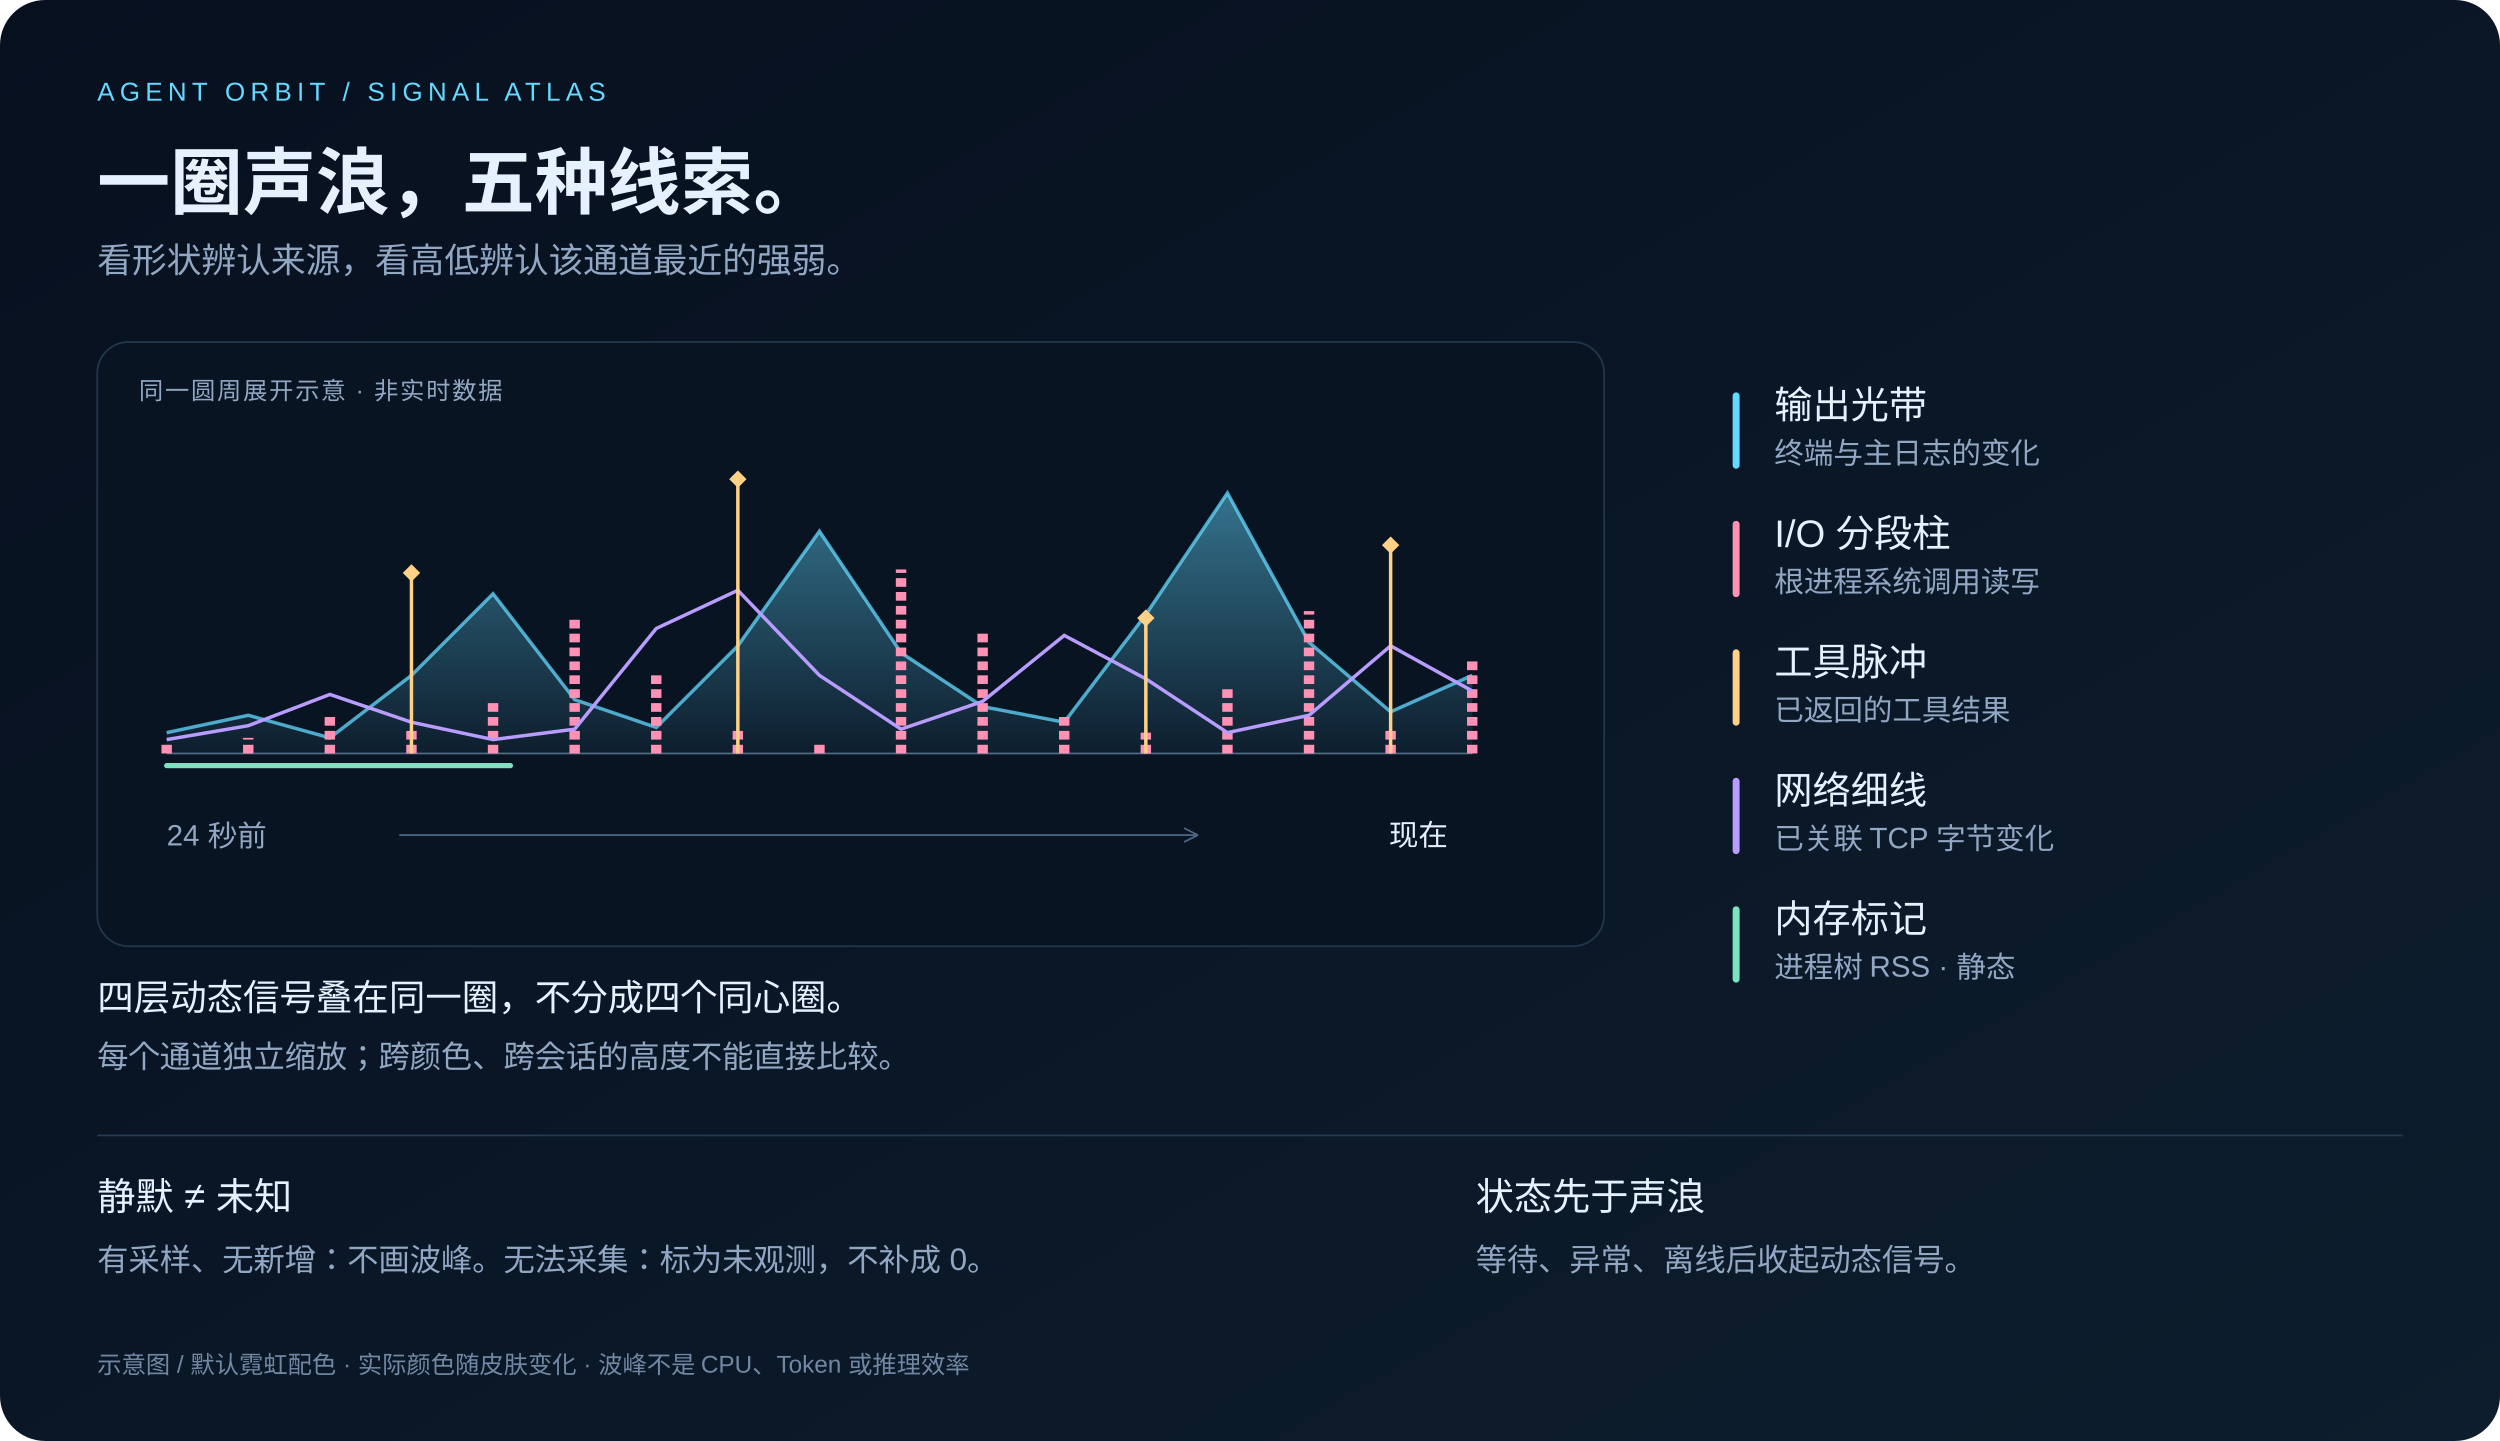
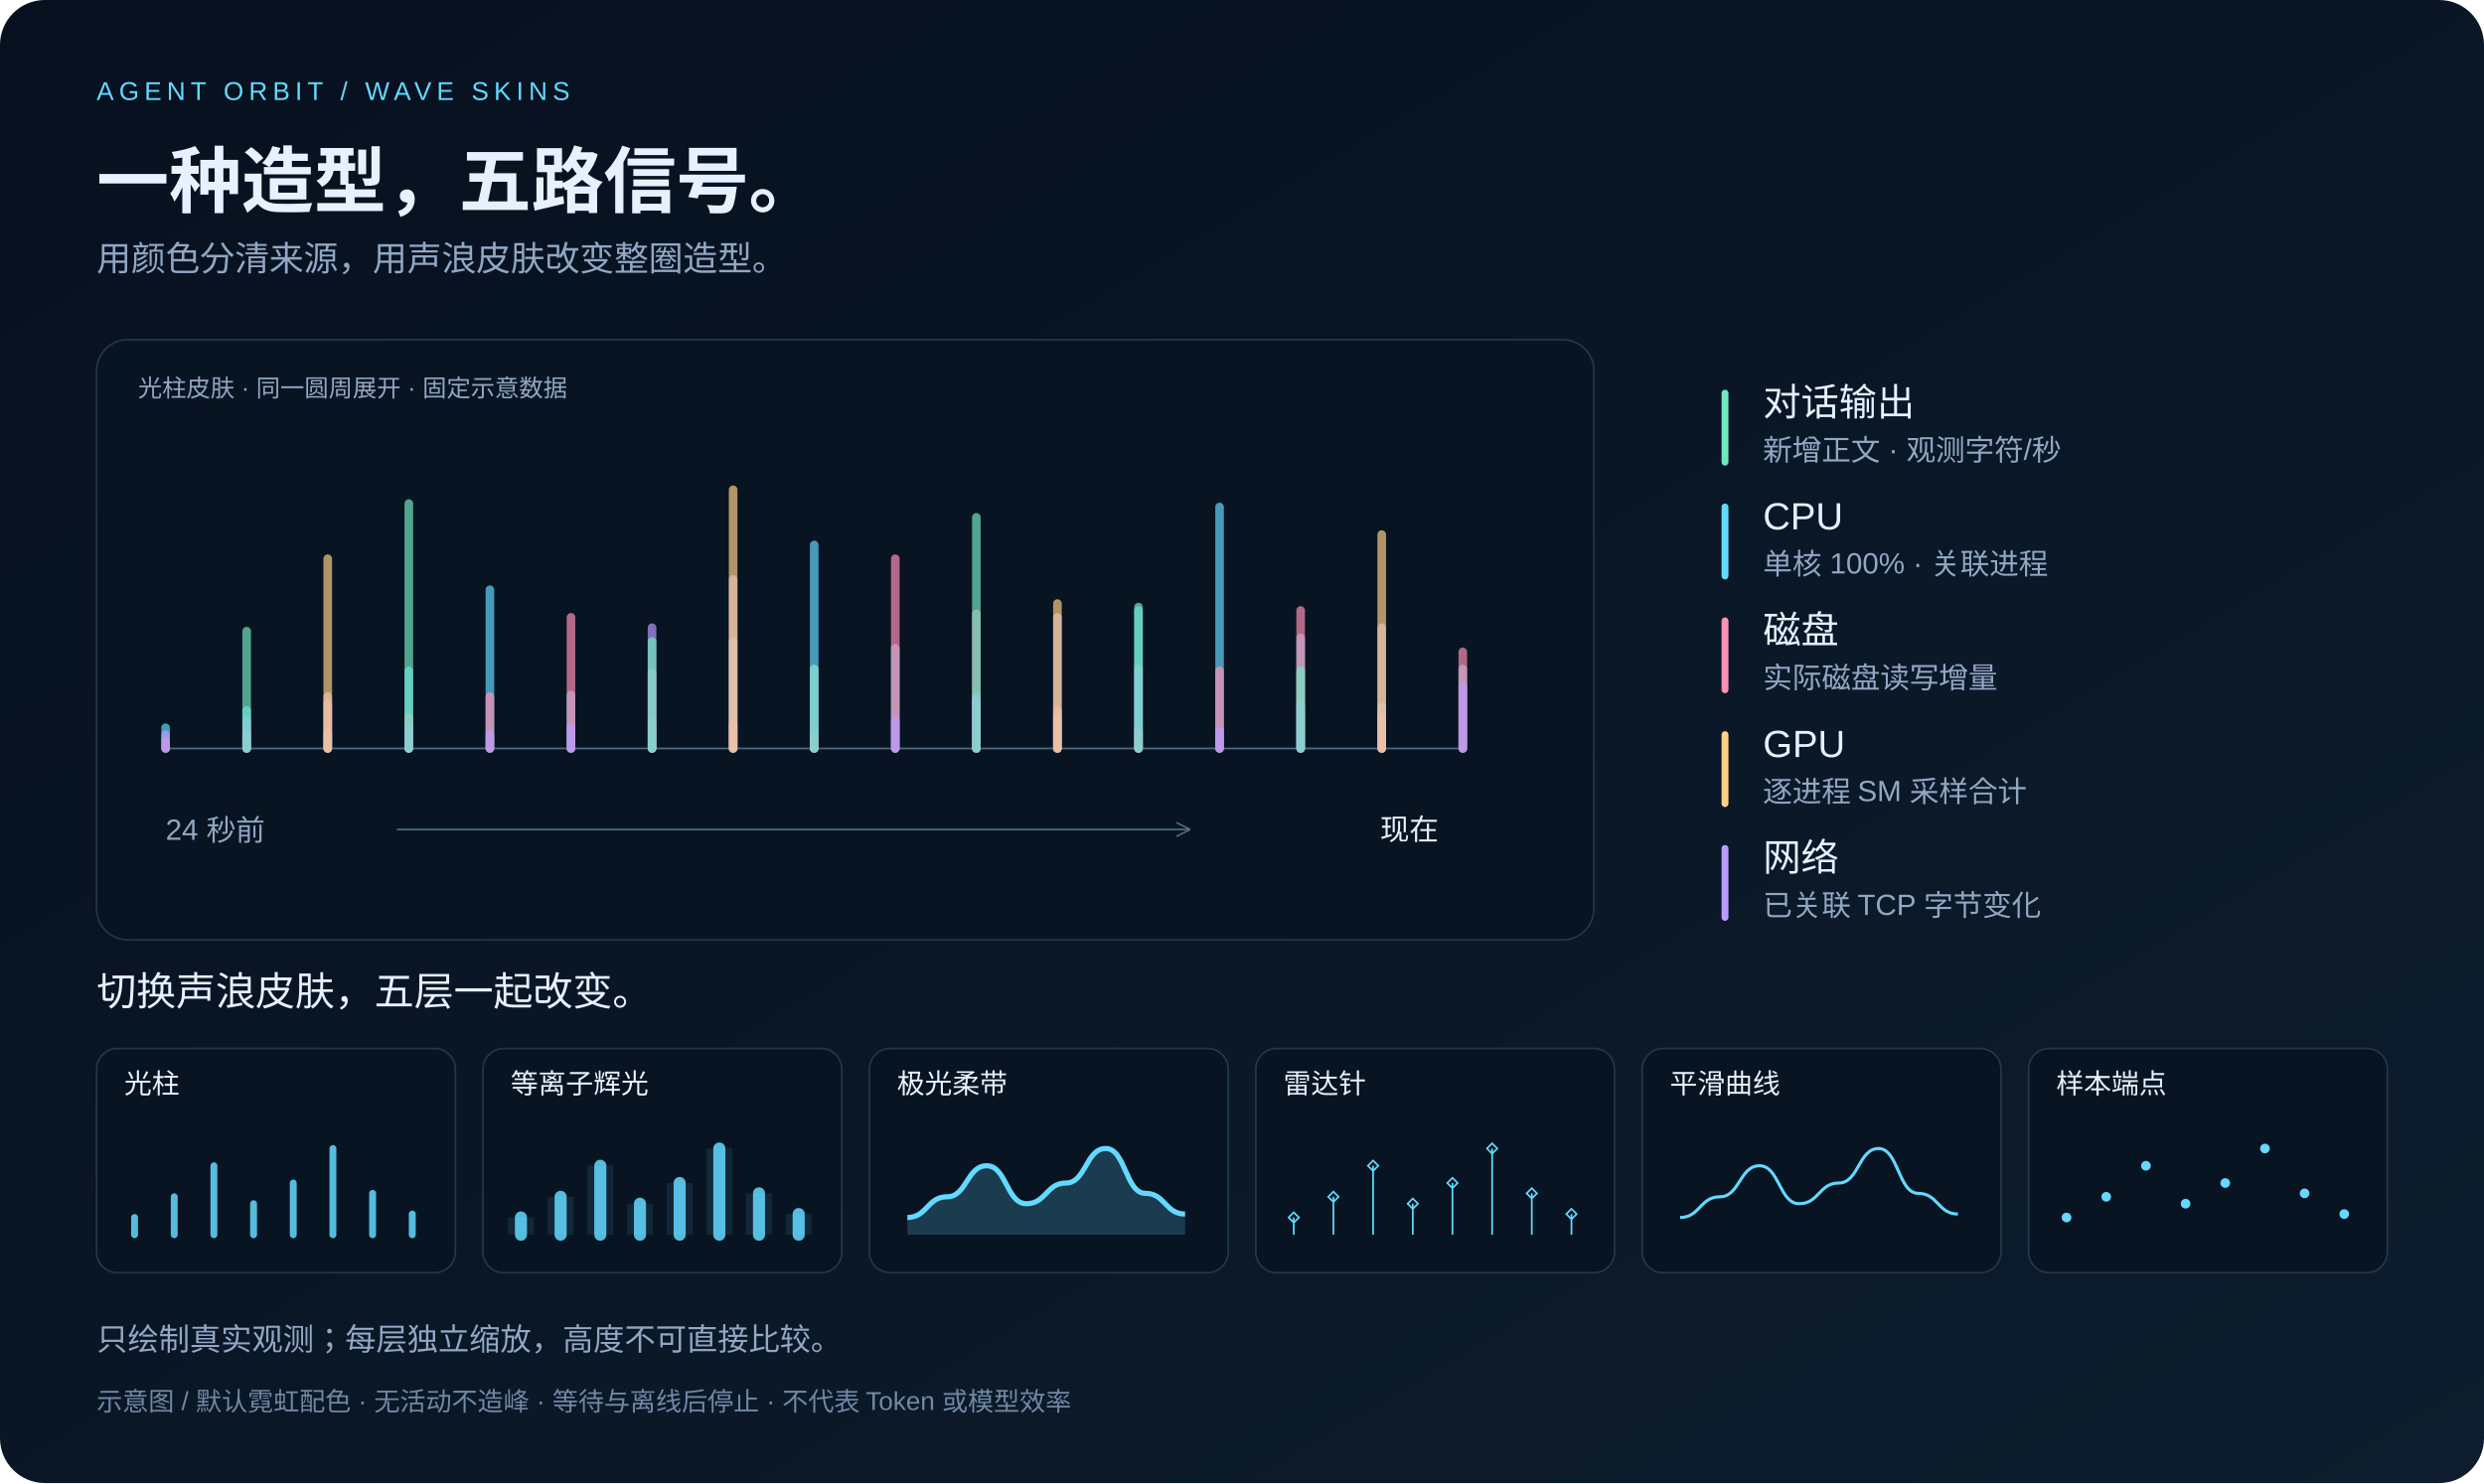
- <svg xmlns="http://www.w3.org/2000/svg" width="1440" height="830" viewBox="0 0 1440 830" role="img" aria-labelledby="title desc">
+ <svg xmlns="http://www.w3.org/2000/svg" width="1440" height="860" viewBox="0 0 1440 860" role="img" aria-labelledby="title desc">
  <defs>
    <linearGradient id="bg" x2="1" y2="1">
      <stop stop-color="#07101F" />
      <stop offset="1" stop-color="#0D1D2D" />
    </linearGradient>
-     <linearGradient id="fill" x2="0" y2="1">
-       <stop stop-color="#63D9FF" stop-opacity=".48" />
-       <stop offset="1" stop-color="#63D9FF" stop-opacity=".05" />
-     </linearGradient>
  </defs>
-   <rect width="1440" height="830" rx="26" fill="url(#bg)" />
+   <rect width="1440" height="860" rx="26" fill="url(#bg)" />
  <g font-family="-apple-system,BlinkMacSystemFont,Arial,'PingFang SC','Microsoft YaHei',sans-serif">
-     <text x="56" y="58" font-size="15" letter-spacing="3" fill="#63D9FF">AGENT ORBIT / SIGNAL ATLAS</text>
-     <text x="56" y="120" font-size="42" font-weight="600" fill="#E5F1FF">一圈声浪，五种线索。</text>
-     <text x="56" y="157" font-size="20" fill="#91A7C3">看形状辨认来源，看高低辨认该通道最近的强弱。</text>
+     <text x="56" y="58" font-size="15" fill="#63D9FF" letter-spacing="3">AGENT ORBIT / WAVE SKINS</text>
+     <text x="56" y="120" font-size="42" fill="#E5F1FF" font-weight="600">一种造型，五路信号。</text>
+     <text x="56" y="157" font-size="20" fill="#91A7C3">用颜色分清来源，用声浪皮肤改变整圈造型。</text>
    <rect x="56" y="197" width="868" height="348" rx="18" fill="#091422" stroke="#21374B" />
-     <text x="80" y="230" font-size="14" letter-spacing="1" fill="#91A7C3">同一圆周展开示意 · 非实时数据</text>
-     <path d="M96 434H848" stroke="#4E6982" stroke-width="1" />
-     <path d="M96 434 L96 422 L143 412 L190 425 L237 389 L284 342 L331 403 L378 419 L425 372 L472 306 L519 376 L566 407 L613 416 L660 354 L707 284 L754 370 L801 410 L848 389 L848 434Z" fill="url(#fill)" />
-     <polyline points="96,422 143,412 190,425 237,389 284,342 331,403 378,419 425,372 472,306 519,376 566,407 613,416 660,354 707,284 754,370 801,410 848,389" fill="none" stroke="#63D9FF" stroke-width="2" opacity=".75" />
-     <path d="M96 434V429" stroke="#FF91B5" stroke-width="6" stroke-dasharray="5 3" />
-     <path d="M143 434V425" stroke="#FF91B5" stroke-width="6" stroke-dasharray="5 3" />
-     <path d="M190 434V410" stroke="#FF91B5" stroke-width="6" stroke-dasharray="5 3" />
-     <path d="M237 434V419" stroke="#FF91B5" stroke-width="6" stroke-dasharray="5 3" />
-     <path d="M284 434V404" stroke="#FF91B5" stroke-width="6" stroke-dasharray="5 3" />
-     <path d="M331 434V354" stroke="#FF91B5" stroke-width="6" stroke-dasharray="5 3" />
-     <path d="M378 434V388" stroke="#FF91B5" stroke-width="6" stroke-dasharray="5 3" />
-     <path d="M425 434V420" stroke="#FF91B5" stroke-width="6" stroke-dasharray="5 3" />
-     <path d="M472 434V426" stroke="#FF91B5" stroke-width="6" stroke-dasharray="5 3" />
-     <path d="M519 434V328" stroke="#FF91B5" stroke-width="6" stroke-dasharray="5 3" />
-     <path d="M566 434V364" stroke="#FF91B5" stroke-width="6" stroke-dasharray="5 3" />
-     <path d="M613 434V413" stroke="#FF91B5" stroke-width="6" stroke-dasharray="5 3" />
-     <path d="M660 434V422" stroke="#FF91B5" stroke-width="6" stroke-dasharray="5 3" />
-     <path d="M707 434V394" stroke="#FF91B5" stroke-width="6" stroke-dasharray="5 3" />
-     <path d="M754 434V352" stroke="#FF91B5" stroke-width="6" stroke-dasharray="5 3" />
-     <path d="M801 434V418" stroke="#FF91B5" stroke-width="6" stroke-dasharray="5 3" />
-     <path d="M848 434V379" stroke="#FF91B5" stroke-width="6" stroke-dasharray="5 3" />
-     <polyline points="96,426 143,418 190,400 237,416 284,426 331,420 378,362 425,340 472,389 519,420 566,404 613,366 660,391 707,422 754,412 801,372 848,398" fill="none" stroke="#B99CFF" stroke-width="2" />
-     <path d="M237 434V330" stroke="#FFD187" stroke-width="2" />
-     <path d="M237 325l5 5-5 5-5-5Z" fill="#FFD187" />
-     <path d="M425 434V276" stroke="#FFD187" stroke-width="2" />
-     <path d="M425 271l5 5-5 5-5-5Z" fill="#FFD187" />
-     <path d="M660 434V356" stroke="#FFD187" stroke-width="2" />
-     <path d="M660 351l5 5-5 5-5-5Z" fill="#FFD187" />
-     <path d="M801 434V314" stroke="#FFD187" stroke-width="2" />
-     <path d="M801 309l5 5-5 5-5-5Z" fill="#FFD187" />
-     <path d="M96 441H294" stroke="#7CE3C0" stroke-width="3" stroke-linecap="round" />
+     <text x="80" y="230" font-size="14" fill="#91A7C3">光柱皮肤 · 同一圆周展开 · 固定示意数据</text>
+     <path d="M96 434H848" stroke="#4E6982" />
+     <path d="M96 434V422" fill="none" stroke="#63D9FF" stroke-width="5" stroke-linecap="round" opacity=".68" />
+     <path d="M143 434V412" fill="none" stroke="#63D9FF" stroke-width="5" stroke-linecap="round" opacity=".68" />
+     <path d="M190 434V425" fill="none" stroke="#63D9FF" stroke-width="5" stroke-linecap="round" opacity=".68" />
+     <path d="M237 434V389" fill="none" stroke="#63D9FF" stroke-width="5" stroke-linecap="round" opacity=".68" />
+     <path d="M284 434V342" fill="none" stroke="#63D9FF" stroke-width="5" stroke-linecap="round" opacity=".68" />
+     <path d="M331 434V403" fill="none" stroke="#63D9FF" stroke-width="5" stroke-linecap="round" opacity=".68" />
+     <path d="M378 434V419" fill="none" stroke="#63D9FF" stroke-width="5" stroke-linecap="round" opacity=".68" />
+     <path d="M425 434V372" fill="none" stroke="#63D9FF" stroke-width="5" stroke-linecap="round" opacity=".68" />
+     <path d="M472 434V316" fill="none" stroke="#63D9FF" stroke-width="5" stroke-linecap="round" opacity=".68" />
+     <path d="M519 434V376" fill="none" stroke="#63D9FF" stroke-width="5" stroke-linecap="round" opacity=".68" />
+     <path d="M566 434V407" fill="none" stroke="#63D9FF" stroke-width="5" stroke-linecap="round" opacity=".68" />
+     <path d="M613 434V416" fill="none" stroke="#63D9FF" stroke-width="5" stroke-linecap="round" opacity=".68" />
+     <path d="M660 434V354" fill="none" stroke="#63D9FF" stroke-width="5" stroke-linecap="round" opacity=".68" />
+     <path d="M707 434V294" fill="none" stroke="#63D9FF" stroke-width="5" stroke-linecap="round" opacity=".68" />
+     <path d="M754 434V370" fill="none" stroke="#63D9FF" stroke-width="5" stroke-linecap="round" opacity=".68" />
+     <path d="M801 434V410" fill="none" stroke="#63D9FF" stroke-width="5" stroke-linecap="round" opacity=".68" />
+     <path d="M848 434V388" fill="none" stroke="#63D9FF" stroke-width="5" stroke-linecap="round" opacity=".68" />
+     <path d="M96 434V430" fill="none" stroke="#FF91B5" stroke-width="5" stroke-linecap="round" opacity=".68" />
+     <path d="M143 434V426" fill="none" stroke="#FF91B5" stroke-width="5" stroke-linecap="round" opacity=".68" />
+     <path d="M190 434V408" fill="none" stroke="#FF91B5" stroke-width="5" stroke-linecap="round" opacity=".68" />
+     <path d="M237 434V416" fill="none" stroke="#FF91B5" stroke-width="5" stroke-linecap="round" opacity=".68" />
+     <path d="M284 434V404" fill="none" stroke="#FF91B5" stroke-width="5" stroke-linecap="round" opacity=".68" />
+     <path d="M331 434V358" fill="none" stroke="#FF91B5" stroke-width="5" stroke-linecap="round" opacity=".68" />
+     <path d="M378 434V390" fill="none" stroke="#FF91B5" stroke-width="5" stroke-linecap="round" opacity=".68" />
+     <path d="M425 434V420" fill="none" stroke="#FF91B5" stroke-width="5" stroke-linecap="round" opacity=".68" />
+     <path d="M472 434V427" fill="none" stroke="#FF91B5" stroke-width="5" stroke-linecap="round" opacity=".68" />
+     <path d="M519 434V324" fill="none" stroke="#FF91B5" stroke-width="5" stroke-linecap="round" opacity=".68" />
+     <path d="M566 434V356" fill="none" stroke="#FF91B5" stroke-width="5" stroke-linecap="round" opacity=".68" />
+     <path d="M613 434V412" fill="none" stroke="#FF91B5" stroke-width="5" stroke-linecap="round" opacity=".68" />
+     <path d="M660 434V424" fill="none" stroke="#FF91B5" stroke-width="5" stroke-linecap="round" opacity=".68" />
+     <path d="M707 434V389" fill="none" stroke="#FF91B5" stroke-width="5" stroke-linecap="round" opacity=".68" />
+     <path d="M754 434V354" fill="none" stroke="#FF91B5" stroke-width="5" stroke-linecap="round" opacity=".68" />
+     <path d="M801 434V416" fill="none" stroke="#FF91B5" stroke-width="5" stroke-linecap="round" opacity=".68" />
+     <path d="M848 434V378" fill="none" stroke="#FF91B5" stroke-width="5" stroke-linecap="round" opacity=".68" />
+     <path d="M96 434V426" fill="none" stroke="#B99CFF" stroke-width="5" stroke-linecap="round" opacity=".68" />
+     <path d="M143 434V418" fill="none" stroke="#B99CFF" stroke-width="5" stroke-linecap="round" opacity=".68" />
+     <path d="M190 434V404" fill="none" stroke="#B99CFF" stroke-width="5" stroke-linecap="round" opacity=".68" />
+     <path d="M237 434V422" fill="none" stroke="#B99CFF" stroke-width="5" stroke-linecap="round" opacity=".68" />
+     <path d="M284 434V426" fill="none" stroke="#B99CFF" stroke-width="5" stroke-linecap="round" opacity=".68" />
+     <path d="M331 434V422" fill="none" stroke="#B99CFF" stroke-width="5" stroke-linecap="round" opacity=".68" />
+     <path d="M378 434V364" fill="none" stroke="#B99CFF" stroke-width="5" stroke-linecap="round" opacity=".68" />
+     <path d="M425 434V336" fill="none" stroke="#B99CFF" stroke-width="5" stroke-linecap="round" opacity=".68" />
+     <path d="M472 434V388" fill="none" stroke="#B99CFF" stroke-width="5" stroke-linecap="round" opacity=".68" />
+     <path d="M519 434V418" fill="none" stroke="#B99CFF" stroke-width="5" stroke-linecap="round" opacity=".68" />
+     <path d="M566 434V404" fill="none" stroke="#B99CFF" stroke-width="5" stroke-linecap="round" opacity=".68" />
+     <path d="M613 434V358" fill="none" stroke="#B99CFF" stroke-width="5" stroke-linecap="round" opacity=".68" />
+     <path d="M660 434V388" fill="none" stroke="#B99CFF" stroke-width="5" stroke-linecap="round" opacity=".68" />
+     <path d="M707 434V424" fill="none" stroke="#B99CFF" stroke-width="5" stroke-linecap="round" opacity=".68" />
+     <path d="M754 434V409" fill="none" stroke="#B99CFF" stroke-width="5" stroke-linecap="round" opacity=".68" />
+     <path d="M801 434V364" fill="none" stroke="#B99CFF" stroke-width="5" stroke-linecap="round" opacity=".68" />
+     <path d="M848 434V398" fill="none" stroke="#B99CFF" stroke-width="5" stroke-linecap="round" opacity=".68" />
+     <path d="M190 434V324" fill="none" stroke="#FFD187" stroke-width="5" stroke-linecap="round" opacity=".68" />
+     <path d="M425 434V284" fill="none" stroke="#FFD187" stroke-width="5" stroke-linecap="round" opacity=".68" />
+     <path d="M613 434V350" fill="none" stroke="#FFD187" stroke-width="5" stroke-linecap="round" opacity=".68" />
+     <path d="M801 434V310" fill="none" stroke="#FFD187" stroke-width="5" stroke-linecap="round" opacity=".68" />
+     <path d="M143 434V366" fill="none" stroke="#73E7C2" stroke-width="5" stroke-linecap="round" opacity=".68" />
+     <path d="M237 434V292" fill="none" stroke="#73E7C2" stroke-width="5" stroke-linecap="round" opacity=".68" />
+     <path d="M378 434V372" fill="none" stroke="#73E7C2" stroke-width="5" stroke-linecap="round" opacity=".68" />
+     <path d="M472 434V388" fill="none" stroke="#73E7C2" stroke-width="5" stroke-linecap="round" opacity=".68" />
+     <path d="M566 434V300" fill="none" stroke="#73E7C2" stroke-width="5" stroke-linecap="round" opacity=".68" />
+     <path d="M660 434V352" fill="none" stroke="#73E7C2" stroke-width="5" stroke-linecap="round" opacity=".68" />
+     <path d="M754 434V389" fill="none" stroke="#73E7C2" stroke-width="5" stroke-linecap="round" opacity=".68" />
    <text x="96" y="487" font-size="17" fill="#91A7C3">24 秒前</text>
    <path d="M230 481H690l-8-4m8 4-8 4" fill="none" stroke="#4E6982" />
    <text x="800" y="487" font-size="17" fill="#E5F1FF">现在</text>
-     <text x="56" y="582" font-size="21" fill="#E5F1FF">四层动态信号叠在同一圈，不分成四个同心圈。</text>
-     <text x="56" y="615" font-size="18" fill="#91A7C3">每个通道独立缩放；跨颜色、跨会话的高度不能直接比较。</text>
-     <rect x="998" y="226" width="4" height="44" rx="2" fill="#63D9FF" />
-     <text x="1022" y="241" font-size="22" fill="#E5F1FF">输出光带</text>
-     <text x="1022" y="267" font-size="17" fill="#91A7C3">终端与主日志的变化</text>
-     <rect x="998" y="300" width="4" height="44" rx="2" fill="#FF91B5" />
-     <text x="1022" y="315" font-size="22" fill="#E5F1FF">I/O 分段柱</text>
-     <text x="1022" y="341" font-size="17" fill="#91A7C3">根进程系统调用读写</text>
-     <rect x="998" y="374" width="4" height="44" rx="2" fill="#FFD187" />
-     <text x="1022" y="389" font-size="22" fill="#E5F1FF">工具脉冲</text>
-     <text x="1022" y="415" font-size="17" fill="#91A7C3">已返回的工具结果</text>
-     <rect x="998" y="448" width="4" height="44" rx="2" fill="#B99CFF" />
-     <text x="1022" y="463" font-size="22" fill="#E5F1FF">网络细线</text>
-     <text x="1022" y="489" font-size="17" fill="#91A7C3">已关联 TCP 字节变化</text>
-     <rect x="998" y="522" width="4" height="44" rx="2" fill="#7CE3C0" />
-     <text x="1022" y="537" font-size="22" fill="#E5F1FF">内存标记</text>
-     <text x="1022" y="563" font-size="17" fill="#91A7C3">进程树 RSS · 静态</text>
-     <path d="M56 654H1384" stroke="#263B50" />
-     <text x="56" y="697" font-size="22" fill="#E5F1FF">静默 ≠ 未知</text>
-     <text x="56" y="732" font-size="18" fill="#91A7C3">有采样、无新增：不画波峰。无法采集：标为未观测，不补成 0。</text>
-     <text x="850" y="697" font-size="22" fill="#E5F1FF">状态先于声浪</text>
-     <text x="850" y="732" font-size="18" fill="#91A7C3">等待、异常、离线后收起动态信号。</text>
-     <text x="56" y="791" font-size="14" fill="#7188A4">示意图 / 默认霓虹配色 · 实际颜色随皮肤变化 · 波峰不是 CPU、Token 或推理效率</text>
+     <rect x="998" y="226" width="4" height="44" rx="2" fill="#73E7C2" />
+     <text x="1022" y="241" font-size="22" fill="#E5F1FF">对话输出</text>
+     <text x="1022" y="267" font-size="17" fill="#91A7C3">新增正文 · 观测字符/秒</text>
+     <rect x="998" y="292" width="4" height="44" rx="2" fill="#63D9FF" />
+     <text x="1022" y="307" font-size="22" fill="#E5F1FF">CPU</text>
+     <text x="1022" y="333" font-size="17" fill="#91A7C3">单核 100% · 关联进程</text>
+     <rect x="998" y="358" width="4" height="44" rx="2" fill="#FF91B5" />
+     <text x="1022" y="373" font-size="22" fill="#E5F1FF">磁盘</text>
+     <text x="1022" y="399" font-size="17" fill="#91A7C3">实际磁盘读写增量</text>
+     <rect x="998" y="424" width="4" height="44" rx="2" fill="#FFD187" />
+     <text x="1022" y="439" font-size="22" fill="#E5F1FF">GPU</text>
+     <text x="1022" y="465" font-size="17" fill="#91A7C3">逐进程 SM 采样合计</text>
+     <rect x="998" y="490" width="4" height="44" rx="2" fill="#B99CFF" />
+     <text x="1022" y="505" font-size="22" fill="#E5F1FF">网络</text>
+     <text x="1022" y="531" font-size="17" fill="#91A7C3">已关联 TCP 字节变化</text>
+     <text x="56" y="583" font-size="23" fill="#E5F1FF">切换声浪皮肤，五层一起改变。</text>
+     <rect x="56" y="608" width="208" height="130" rx="12" fill="#091422" stroke="#21374B" />
+     <text x="72" y="634" font-size="16" fill="#E5F1FF">光柱</text>
+     <path d="M78 716V706" stroke="#63D9FF" stroke-width="4" stroke-linecap="round" opacity=".85" />
+     <path d="M101 716V694" stroke="#63D9FF" stroke-width="4" stroke-linecap="round" opacity=".85" />
+     <path d="M124 716V676" stroke="#63D9FF" stroke-width="4" stroke-linecap="round" opacity=".85" />
+     <path d="M147 716V698" stroke="#63D9FF" stroke-width="4" stroke-linecap="round" opacity=".85" />
+     <path d="M170 716V686" stroke="#63D9FF" stroke-width="4" stroke-linecap="round" opacity=".85" />
+     <path d="M193 716V666" stroke="#63D9FF" stroke-width="4" stroke-linecap="round" opacity=".85" />
+     <path d="M216 716V692" stroke="#63D9FF" stroke-width="4" stroke-linecap="round" opacity=".85" />
+     <path d="M239 716V704" stroke="#63D9FF" stroke-width="4" stroke-linecap="round" opacity=".85" />
+     <rect x="280" y="608" width="208" height="130" rx="12" fill="#091422" stroke="#21374B" />
+     <text x="296" y="634" font-size="16" fill="#E5F1FF">等离子辉光</text>
+     <path d="M302 716V706" stroke="#63D9FF" stroke-width="15" opacity=".1" />
+     <path d="M302 716V706" stroke="#63D9FF" stroke-width="7" stroke-linecap="round" opacity=".85" />
+     <path d="M325 716V694" stroke="#63D9FF" stroke-width="15" opacity=".1" />
+     <path d="M325 716V694" stroke="#63D9FF" stroke-width="7" stroke-linecap="round" opacity=".85" />
+     <path d="M348 716V676" stroke="#63D9FF" stroke-width="15" opacity=".1" />
+     <path d="M348 716V676" stroke="#63D9FF" stroke-width="7" stroke-linecap="round" opacity=".85" />
+     <path d="M371 716V698" stroke="#63D9FF" stroke-width="15" opacity=".1" />
+     <path d="M371 716V698" stroke="#63D9FF" stroke-width="7" stroke-linecap="round" opacity=".85" />
+     <path d="M394 716V686" stroke="#63D9FF" stroke-width="15" opacity=".1" />
+     <path d="M394 716V686" stroke="#63D9FF" stroke-width="7" stroke-linecap="round" opacity=".85" />
+     <path d="M417 716V666" stroke="#63D9FF" stroke-width="15" opacity=".1" />
+     <path d="M417 716V666" stroke="#63D9FF" stroke-width="7" stroke-linecap="round" opacity=".85" />
+     <path d="M440 716V692" stroke="#63D9FF" stroke-width="15" opacity=".1" />
+     <path d="M440 716V692" stroke="#63D9FF" stroke-width="7" stroke-linecap="round" opacity=".85" />
+     <path d="M463 716V704" stroke="#63D9FF" stroke-width="15" opacity=".1" />
+     <path d="M463 716V704" stroke="#63D9FF" stroke-width="7" stroke-linecap="round" opacity=".85" />
+     <rect x="504" y="608" width="208" height="130" rx="12" fill="#091422" stroke="#21374B" />
+     <text x="520" y="634" font-size="16" fill="#E5F1FF">极光柔带</text>
+     <path d="M526 706 C537.5 706 537.5 694 549 694 C560.5 694 560.5 676 572 676 C583.5 676 583.5 698 595 698 C606.5 698 606.5 686 618 686 C629.5 686 629.5 666 641 666 C652.5 666 652.5 692 664 692 C675.5 692 675.5 704 687 704 L687 716 H526Z" fill="#63D9FF" opacity=".2" />
+     <path d="M526 706 C537.5 706 537.5 694 549 694 C560.5 694 560.5 676 572 676 C583.5 676 583.5 698 595 698 C606.5 698 606.5 686 618 686 C629.5 686 629.5 666 641 666 C652.5 666 652.5 692 664 692 C675.5 692 675.5 704 687 704" fill="none" stroke="#63D9FF" stroke-width="3" />
+     <rect x="728" y="608" width="208" height="130" rx="12" fill="#091422" stroke="#21374B" />
+     <text x="744" y="634" font-size="16" fill="#E5F1FF">雷达针</text>
+     <path d="M750 716V706m0-3l3 3-3 3-3-3Z" fill="none" stroke="#63D9FF" stroke-width="1" />
+     <path d="M773 716V694m0-3l3 3-3 3-3-3Z" fill="none" stroke="#63D9FF" stroke-width="1" />
+     <path d="M796 716V676m0-3l3 3-3 3-3-3Z" fill="none" stroke="#63D9FF" stroke-width="1" />
+     <path d="M819 716V698m0-3l3 3-3 3-3-3Z" fill="none" stroke="#63D9FF" stroke-width="1" />
+     <path d="M842 716V686m0-3l3 3-3 3-3-3Z" fill="none" stroke="#63D9FF" stroke-width="1" />
+     <path d="M865 716V666m0-3l3 3-3 3-3-3Z" fill="none" stroke="#63D9FF" stroke-width="1" />
+     <path d="M888 716V692m0-3l3 3-3 3-3-3Z" fill="none" stroke="#63D9FF" stroke-width="1" />
+     <path d="M911 716V704m0-3l3 3-3 3-3-3Z" fill="none" stroke="#63D9FF" stroke-width="1" />
+     <rect x="952" y="608" width="208" height="130" rx="12" fill="#091422" stroke="#21374B" />
+     <text x="968" y="634" font-size="16" fill="#E5F1FF">平滑曲线</text>
+     <path d="M974 706 C985.5 706 985.5 694 997 694 C1008.5 694 1008.5 676 1020 676 C1031.5 676 1031.5 698 1043 698 C1054.5 698 1054.5 686 1066 686 C1077.5 686 1077.5 666 1089 666 C1100.5 666 1100.5 692 1112 692 C1123.5 692 1123.5 704 1135 704" fill="none" stroke="#63D9FF" stroke-width="1.8" />
+     <rect x="1176" y="608" width="208" height="130" rx="12" fill="#091422" stroke="#21374B" />
+     <text x="1192" y="634" font-size="16" fill="#E5F1FF">样本端点</text>
+     <circle cx="1198" cy="706" r="2.8" fill="#63D9FF" />
+     <circle cx="1221" cy="694" r="2.8" fill="#63D9FF" />
+     <circle cx="1244" cy="676" r="2.8" fill="#63D9FF" />
+     <circle cx="1267" cy="698" r="2.8" fill="#63D9FF" />
+     <circle cx="1290" cy="686" r="2.8" fill="#63D9FF" />
+     <circle cx="1313" cy="666" r="2.8" fill="#63D9FF" />
+     <circle cx="1336" cy="692" r="2.8" fill="#63D9FF" />
+     <circle cx="1359" cy="704" r="2.8" fill="#63D9FF" />
+     <text x="56" y="783" font-size="18" fill="#91A7C3">只绘制真实观测；每层独立缩放，高度不可直接比较。</text>
+     <text x="56" y="818" font-size="15" fill="#7188A4">示意图 / 默认霓虹配色 · 无活动不造峰 · 等待与离线后停止 · 不代表 Token 或模型效率</text>
  </g>
</svg>
